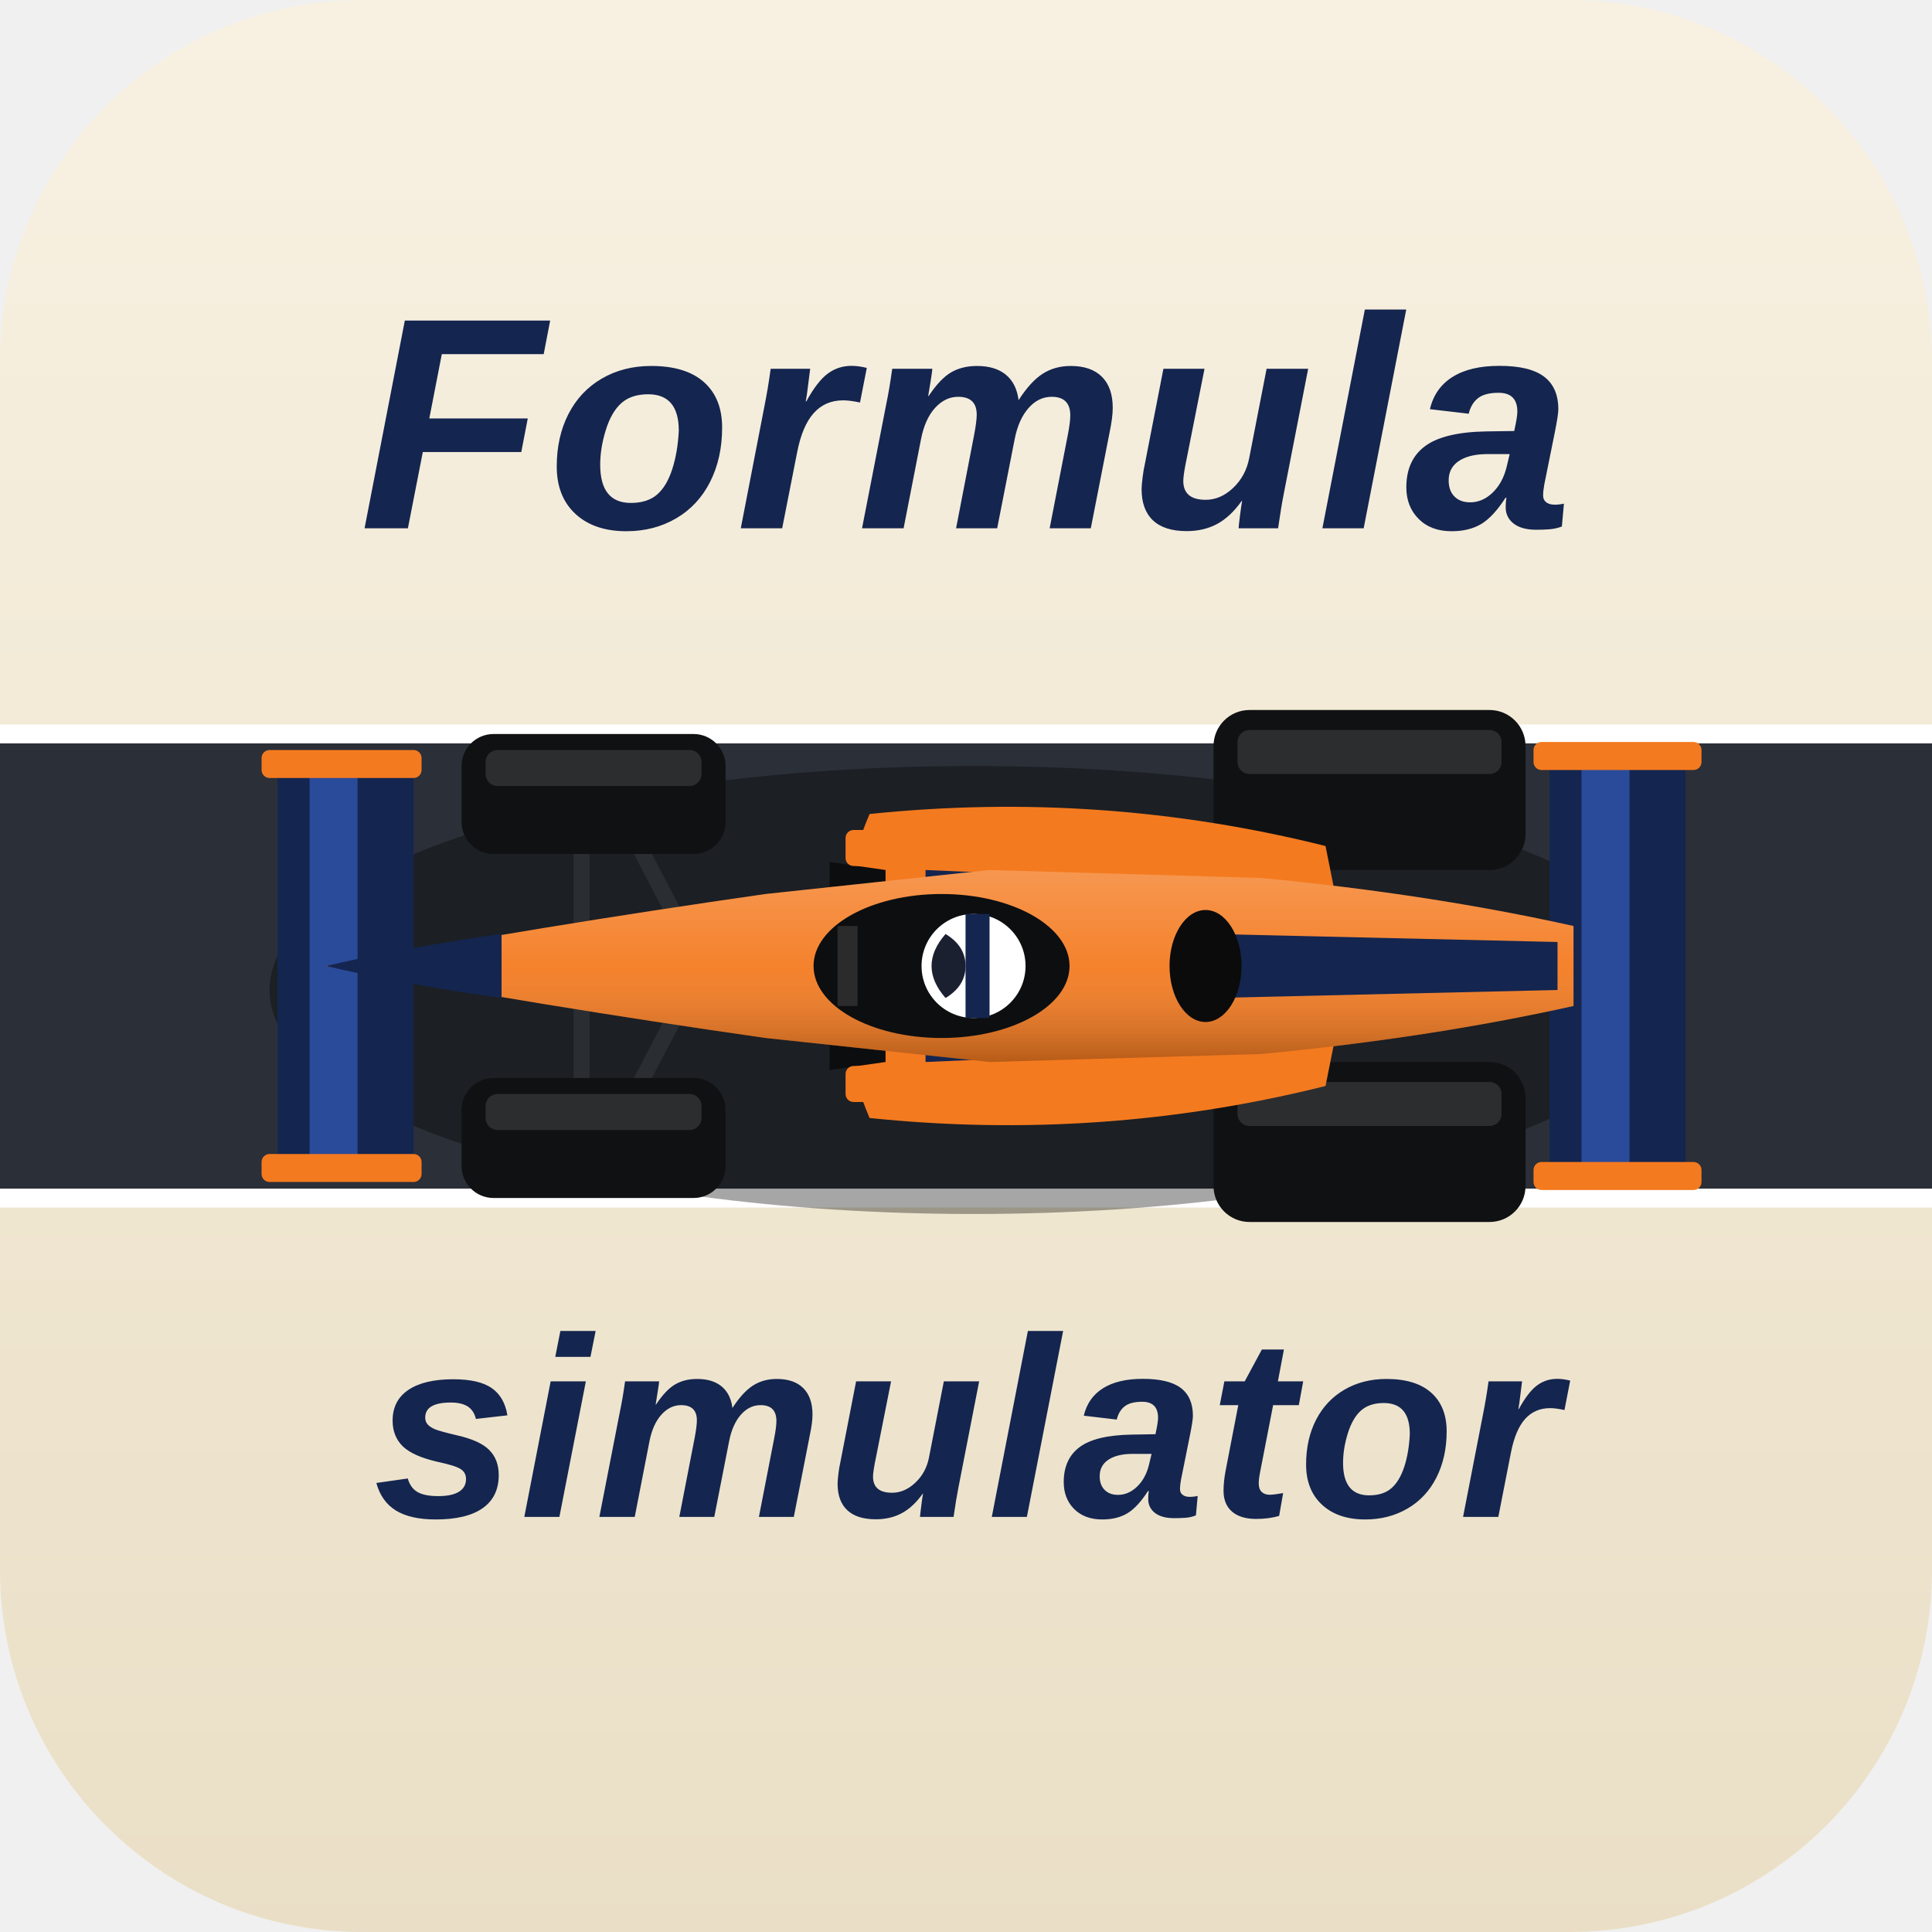
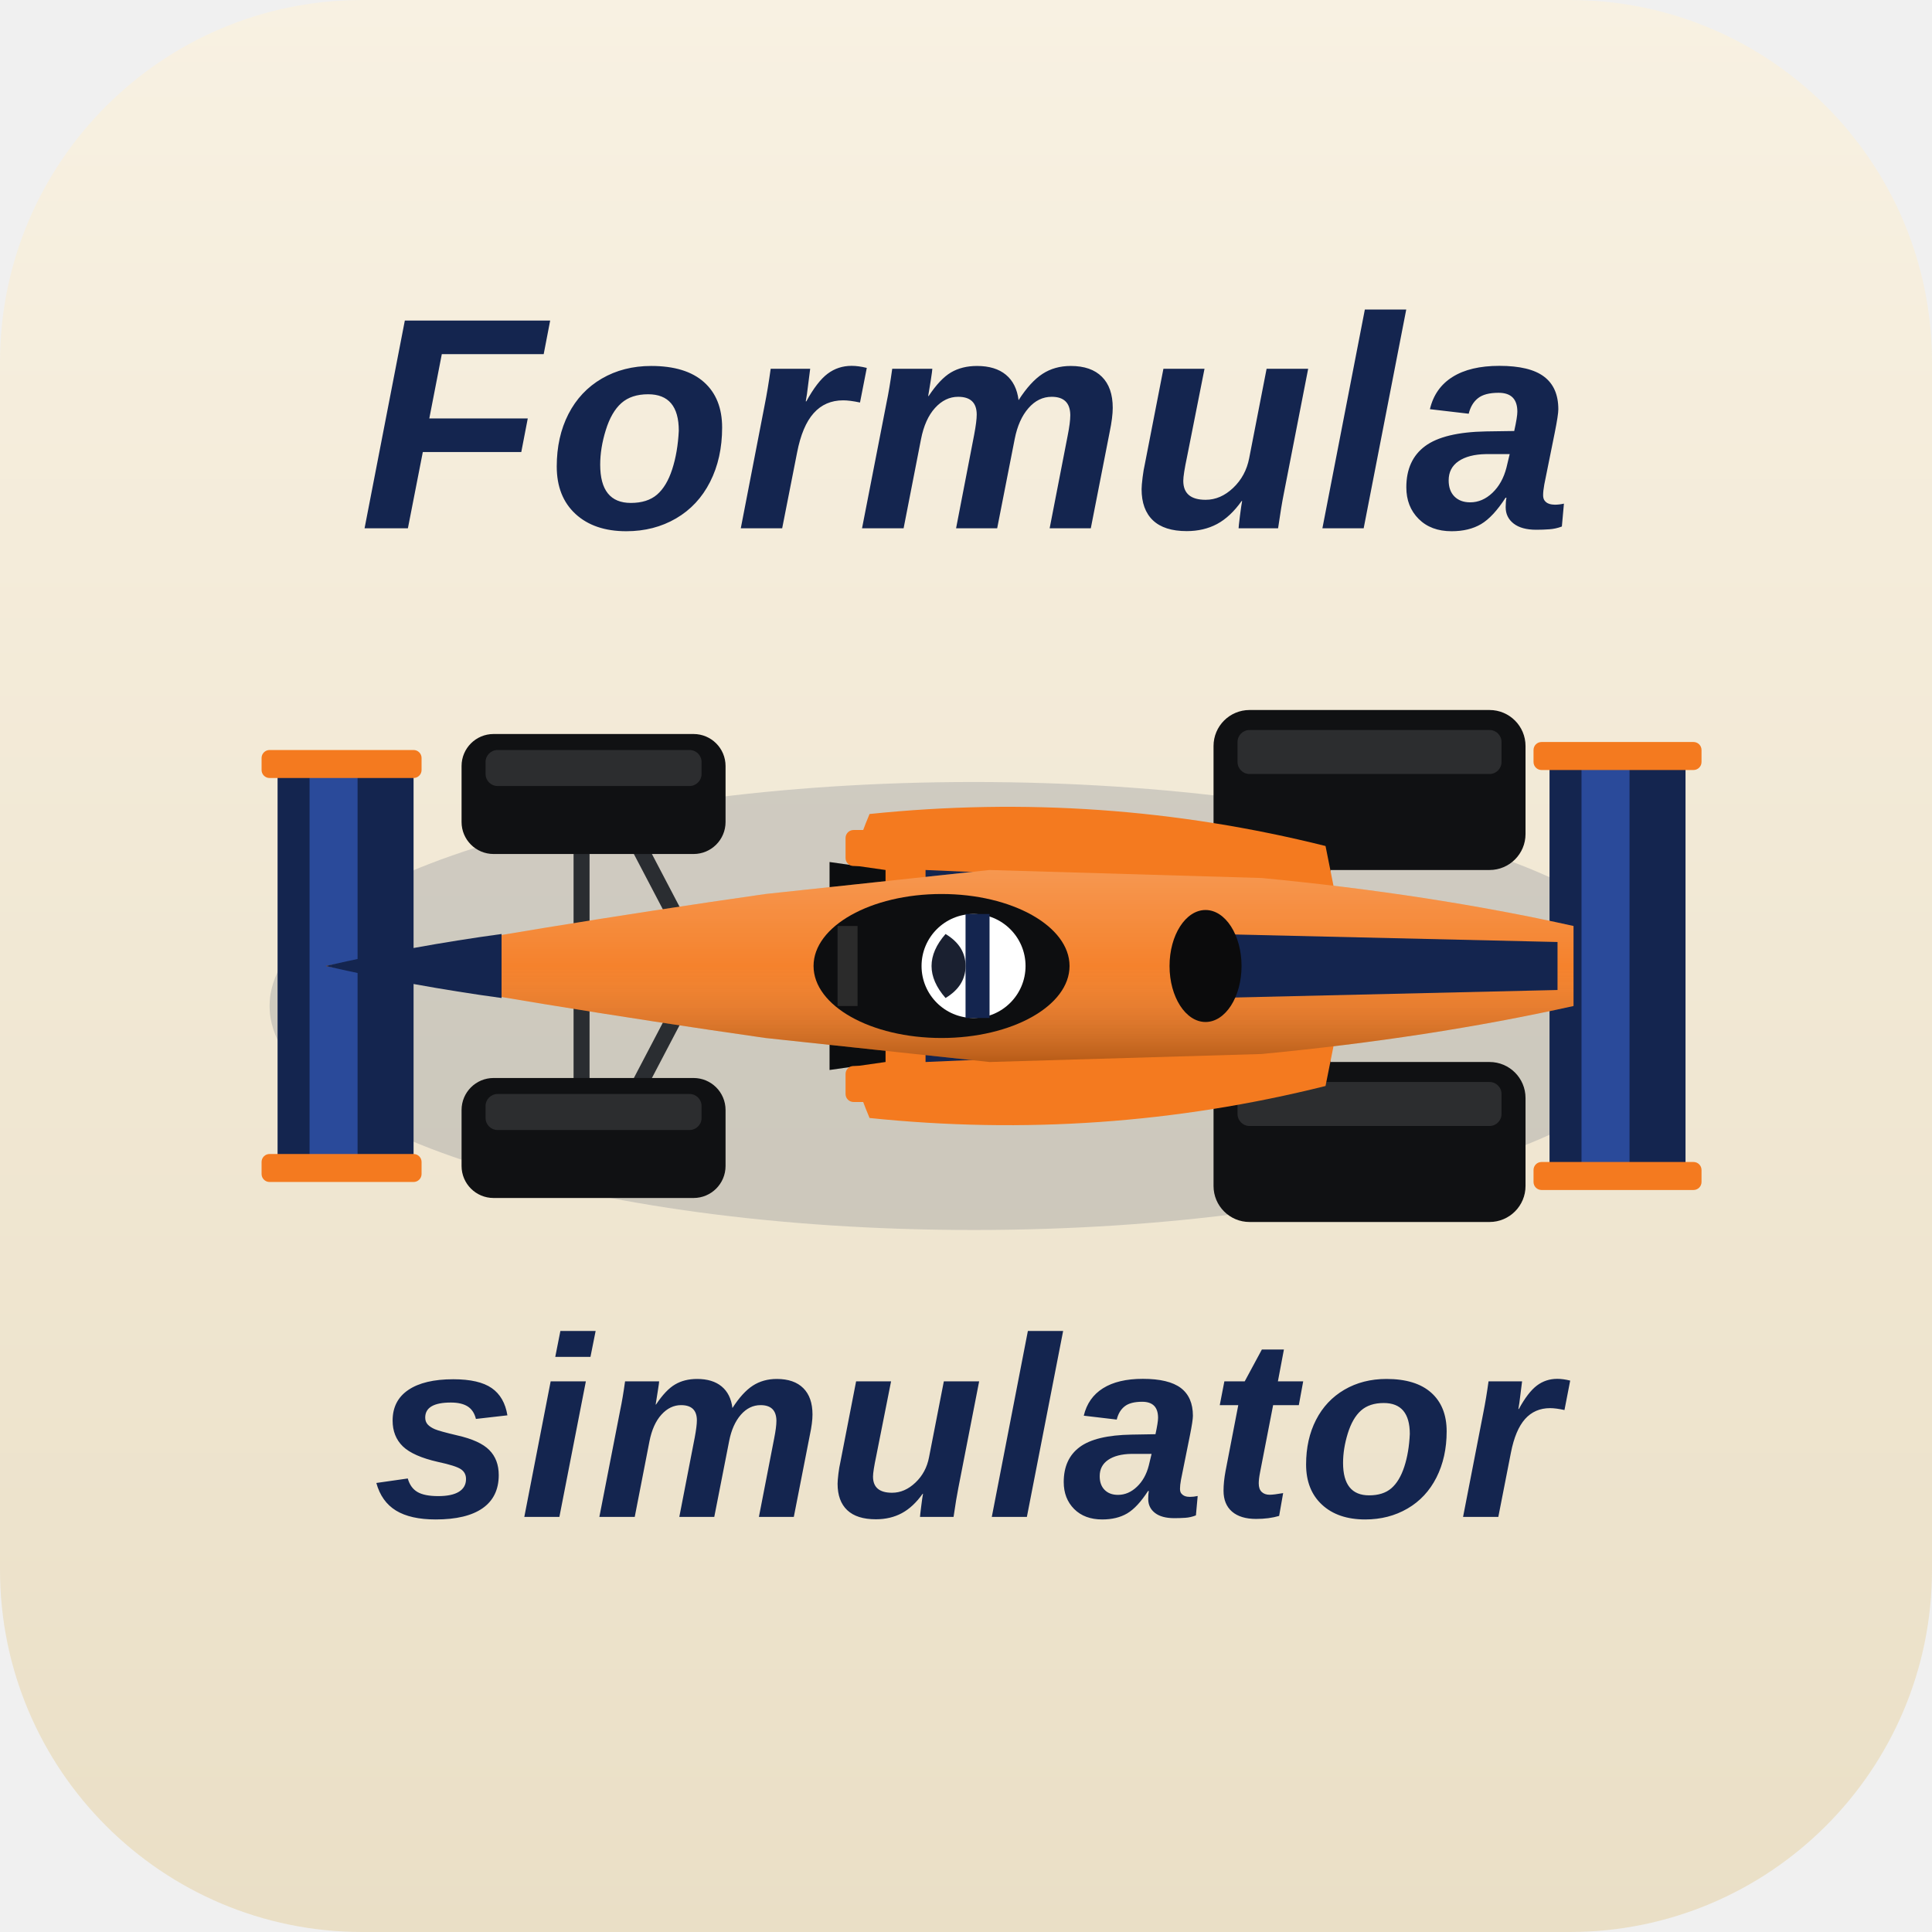
<svg xmlns="http://www.w3.org/2000/svg" viewBox="0 0 512 512">
  <defs>
    <linearGradient id="bg" x1="0" y1="0" x2="0" y2="1">
      <stop offset="0" stop-color="#f8f1e2" />
      <stop offset="1" stop-color="#eadfc6" />
    </linearGradient>
    <linearGradient id="shine" x1="0" y1="0" x2="0" y2="1">
      <stop offset="0" stop-color="#fff" stop-opacity=".22" />
      <stop offset=".5" stop-color="#fff" stop-opacity=".06" />
      <stop offset="1" stop-color="#000" stop-opacity=".25" />
    </linearGradient>
  </defs>
  <rect width="512" height="512" rx="96" fill="url(#bg)" />
-   <rect x="0" y="196" width="512" height="120" fill="#2b2f38" />
-   <rect x="0" y="192" width="512" height="5" fill="#fff" />
-   <rect x="0" y="315" width="512" height="5" fill="#fff" />
  <text x="256" y="140" font-family="Arial,Helvetica,sans-serif" font-weight="900" font-style="italic" font-size="80" text-anchor="middle" fill="#14254f" letter-spacing="1">Formula</text>
  <g transform="translate(258 256) scale(1.06) translate(-258 -256)">
-     <ellipse cx="258" cy="262" rx="176" ry="56" fill="#000" opacity=".35" />
+     <ellipse cx="258" cy="266" rx="176" ry="56" fill="#14254f" opacity=".16" />
    <g stroke="#2a2d31" stroke-width="4" stroke-linecap="round">
      <path d="M160 256 L160 214 M160 256 L160 298 M190 256 L168 214 M190 256 L168 298 M340 256 L350 210 M340 256 L350 302 M300 256 L350 210 M300 256 L350 302" />
    </g>
    <rect x="84" y="206" width="34" height="100" rx="3" fill="#14254f" />
    <rect x="92" y="206" width="12" height="100" fill="#2a4a9a" />
    <rect x="80" y="202" width="40" height="7" rx="2" fill="#f47a1f" />
    <rect x="80" y="303" width="40" height="7" rx="2" fill="#f47a1f" />
    <rect x="402" y="204" width="34" height="104" rx="3" fill="#14254f" />
    <rect x="410" y="204" width="12" height="104" fill="#2a4a9a" />
    <rect x="398" y="200" width="42" height="7" rx="2" fill="#f47a1f" />
    <rect x="398" y="305" width="42" height="7" rx="2" fill="#f47a1f" />
    <rect x="398" y="248" width="8" height="16" fill="#14254f" />
    <g fill="#101113">
      <rect x="130" y="198" width="66" height="30" rx="8" />
      <rect x="130" y="284" width="66" height="30" rx="8" />
      <rect x="318" y="192" width="78" height="40" rx="9" />
      <rect x="318" y="280" width="78" height="40" rx="9" />
    </g>
    <g fill="#fff" opacity=".12">
      <rect x="136" y="202" width="54" height="9" rx="3" />
      <rect x="136" y="288" width="54" height="9" rx="3" />
      <rect x="324" y="197" width="66" height="11" rx="3" />
      <rect x="324" y="285" width="66" height="11" rx="3" />
    </g>
    <path d="M232 218 Q290 212 346 226 L352 256 L346 286 Q290 300 232 294 Q216 256 232 218 Z" fill="#f47a1f" />
    <path d="M246 232 L338 236 L338 250 L246 246 Z" fill="#14254f" />
    <path d="M246 266 L338 262 L338 276 L246 280 Z" fill="#14254f" />
    <path d="M222 230 L236 232 L236 280 L222 282 Z" fill="#0c0d0f" />
    <path d="M96 256 Q150 246 206 238 L262 232 L330 234 Q372 238 408 246 L408 266 Q372 274 330 278 L262 280 L206 274 Q150 266 96 256 Z" fill="#f47a1f" />
    <path d="M96 256 Q150 246 206 238 L262 232 L330 234 Q372 238 408 246 L408 266 Q372 274 330 278 L262 280 L206 274 Q150 266 96 256 Z" fill="url(#shine)" />
    <path d="M96 256 Q118 251 140 248 L140 264 Q118 261 96 256 Z" fill="#14254f" />
    <path d="M318 248 L404 250 L404 262 L318 264 Z" fill="#14254f" />
    <ellipse cx="316" cy="256" rx="9" ry="14" fill="#0b0b0c" />
    <ellipse cx="250" cy="256" rx="32" ry="18" fill="#0d0e10" />
    <circle cx="258" cy="256" r="13" fill="#fff" />
    <rect x="256" y="243" width="6" height="26" fill="#14254f" />
    <path d="M251 248 Q244 256 251 264 Q256 261 256 256 Q256 251 251 248 Z" fill="#1a2030" />
    <rect x="224" y="246" width="5" height="20" fill="#2b2b2b" />
    <rect x="226" y="222" width="12" height="9" rx="2" fill="#f47a1f" />
    <rect x="226" y="281" width="12" height="9" rx="2" fill="#f47a1f" />
  </g>
  <text x="256" y="402" font-family="Arial,Helvetica,sans-serif" font-weight="900" font-style="italic" font-size="68" text-anchor="middle" fill="#14254f" letter-spacing="1">simulator</text>
</svg>
